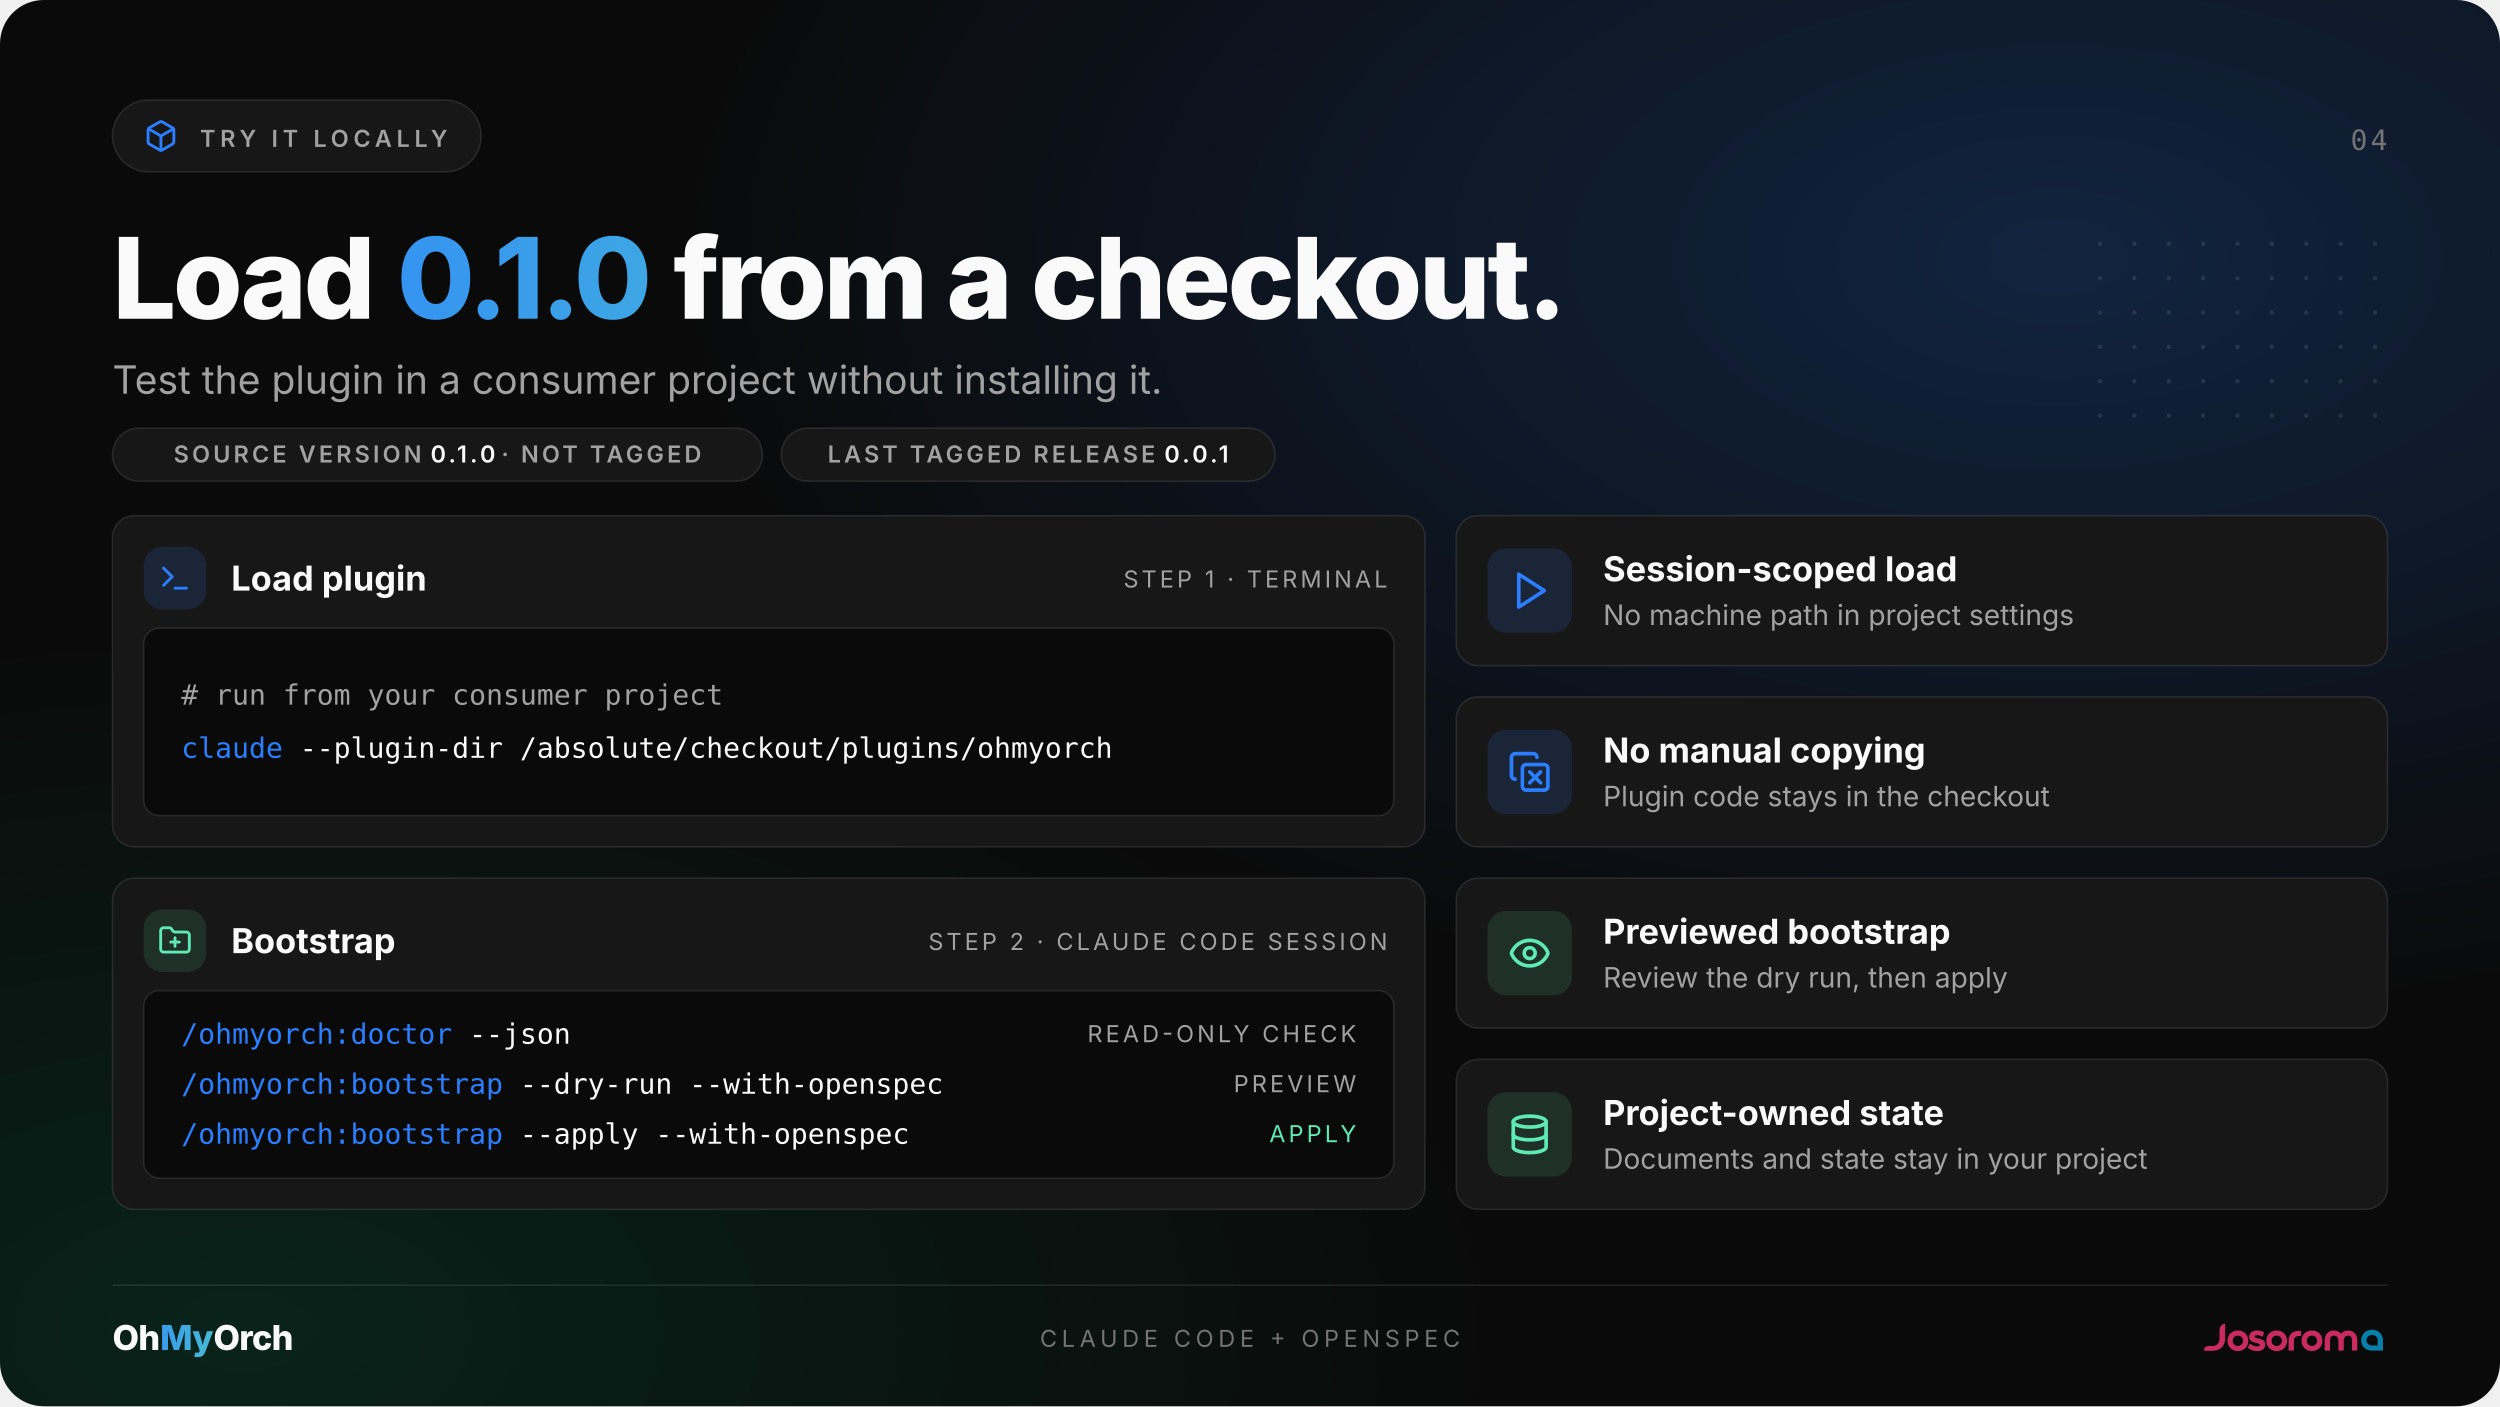
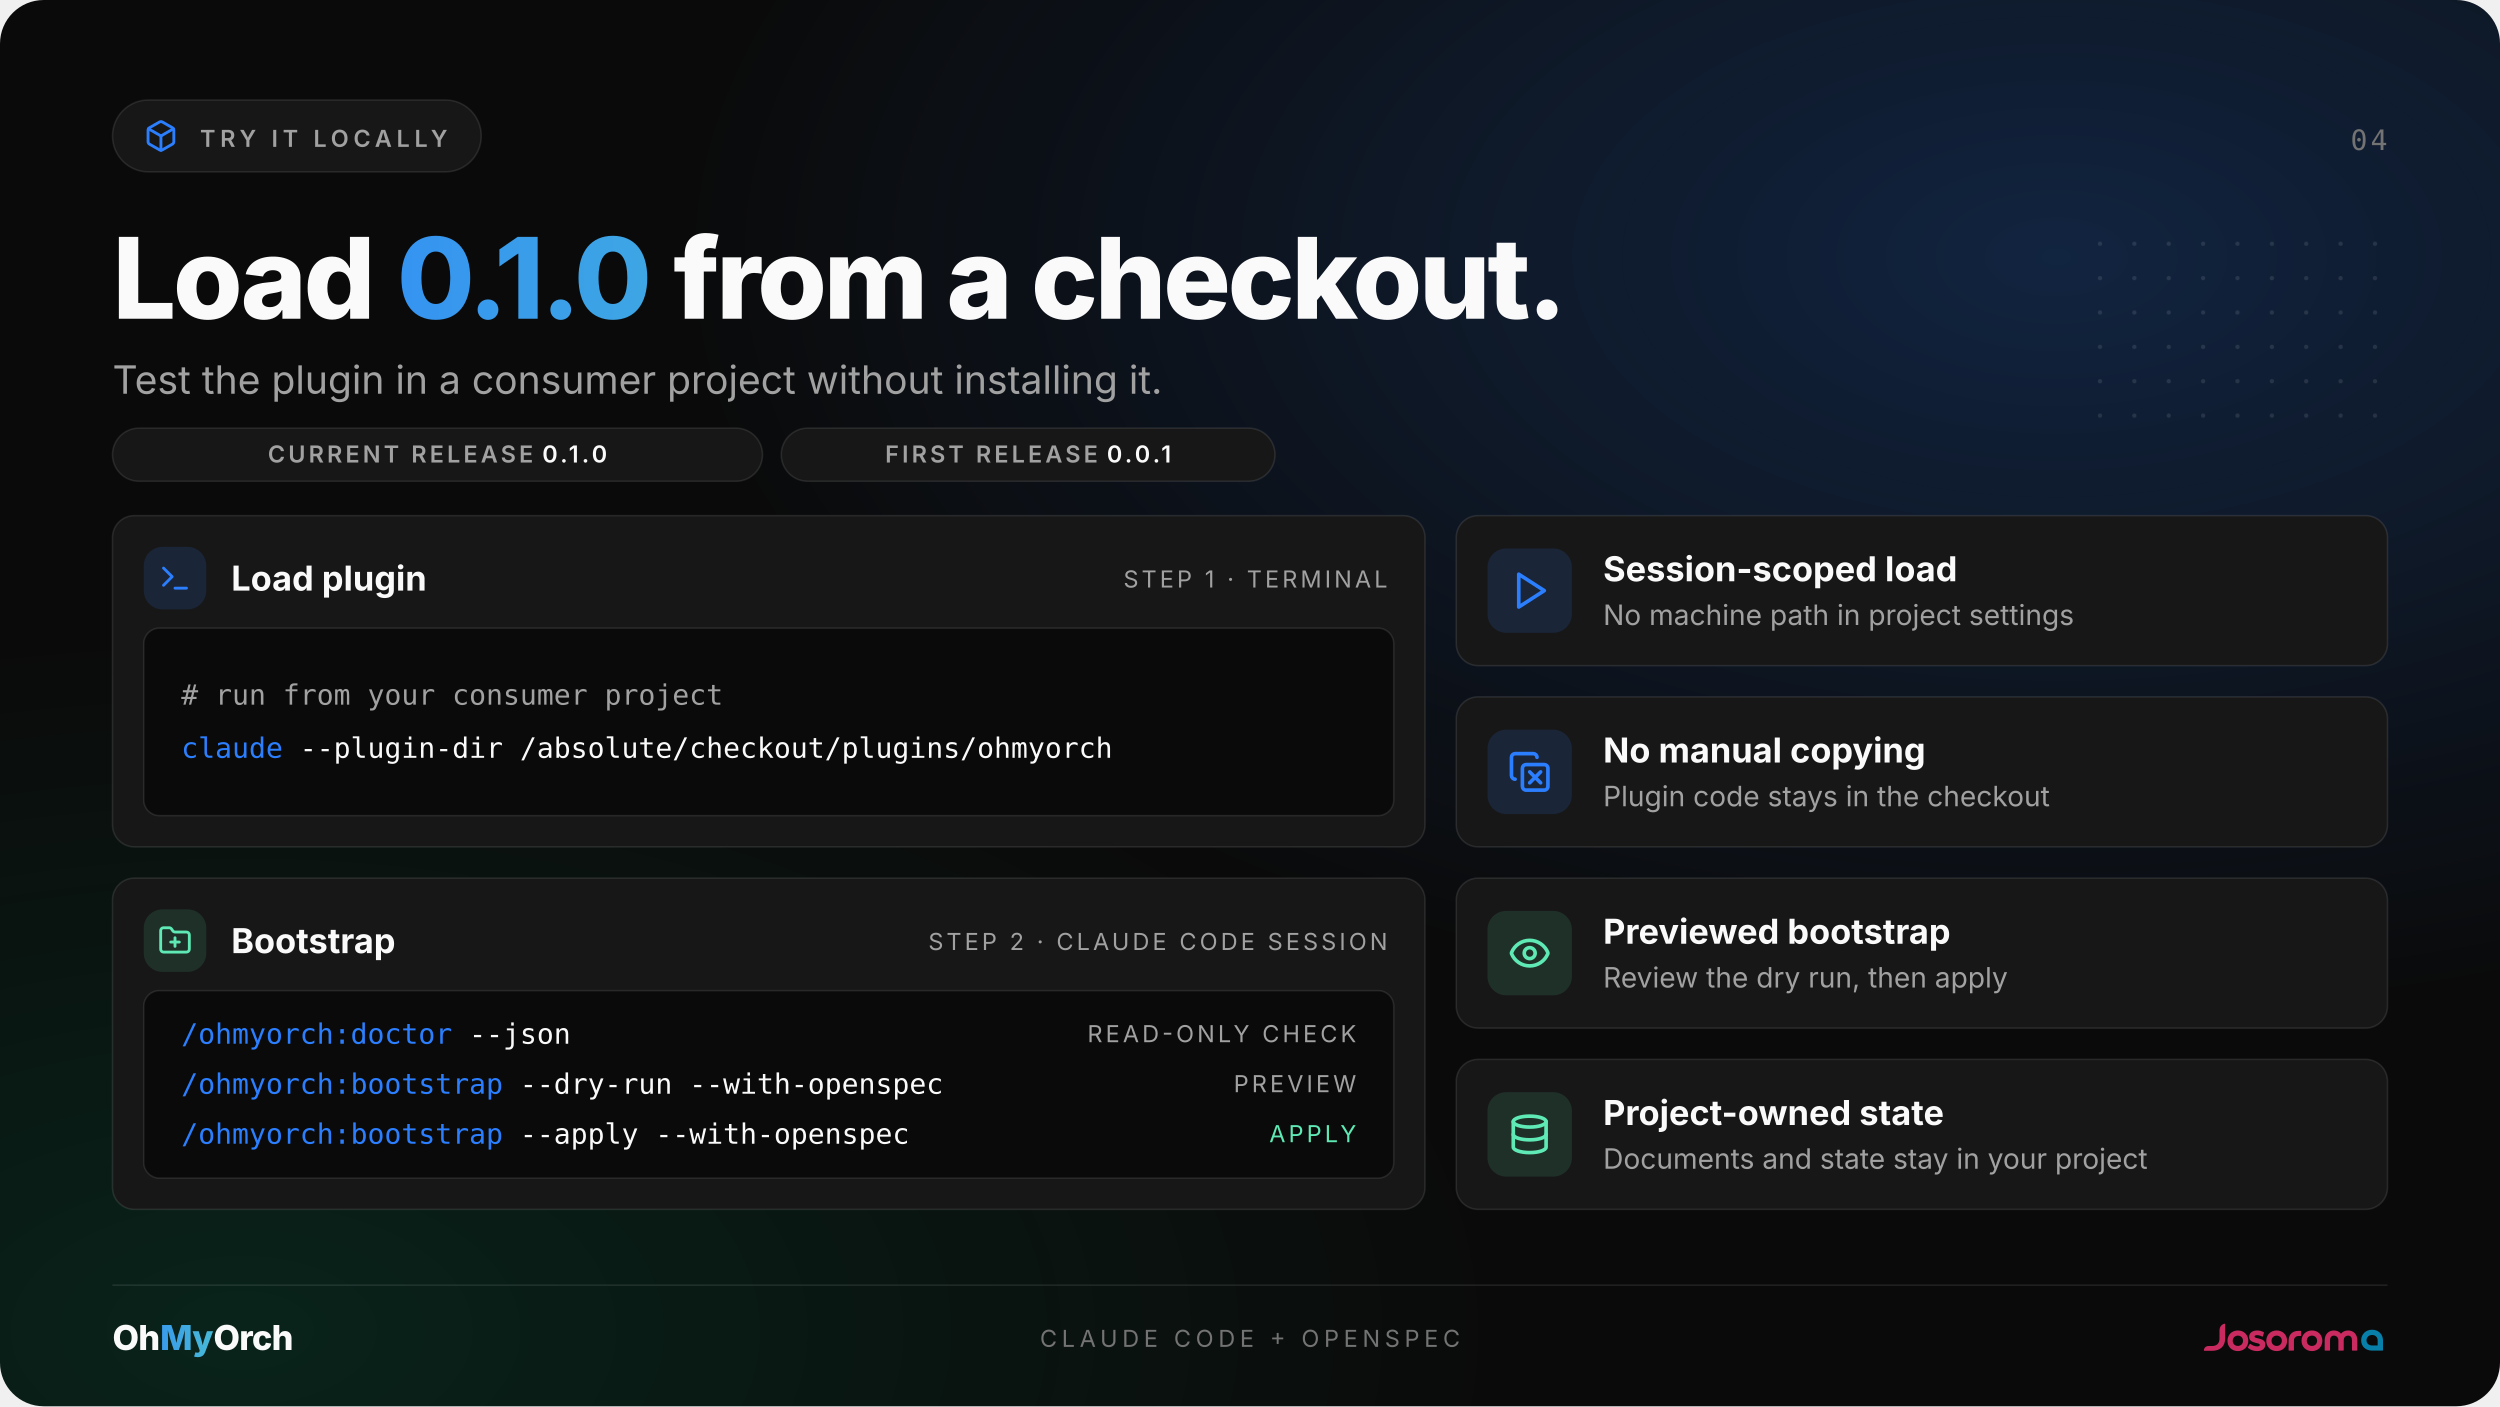
<svg xmlns="http://www.w3.org/2000/svg" width="1600" height="900" viewBox="0 0 1600 900" role="img" aria-labelledby="t d" font-family="Inter, ui-sans-serif, system-ui, -apple-system, 'Segoe UI', Roboto, 'Helvetica Neue', Arial, sans-serif">
  <defs>
    <linearGradient id="hl" x1="0" y1="0" x2="1" y2="0">
      <stop offset="0" stop-color="#2b7fff" />
      <stop offset="1" stop-color="#5ee9b5" />
    </linearGradient>
    <radialGradient id="glowA" cx="0.82" cy="0.18" r="0.55">
      <stop offset="0" stop-color="#2b7fff" stop-opacity="0.22" />
      <stop offset="1" stop-color="#2b7fff" stop-opacity="0" />
    </radialGradient>
    <radialGradient id="glowB" cx="0.1" cy="0.95" r="0.5">
      <stop offset="0" stop-color="#00bc7d" stop-opacity="0.14" />
      <stop offset="1" stop-color="#00bc7d" stop-opacity="0" />
    </radialGradient>
    <pattern id="dots" width="22" height="22" patternUnits="userSpaceOnUse">
      <circle cx="2" cy="2" r="1.4" fill="#ffffff" fill-opacity="0.10" />
    </pattern>
    <clipPath id="frame">
      <rect width="1600" height="900" rx="28" />
    </clipPath>
    <symbol id="i-box" viewBox="0 0 24 24">
      <g fill="none" stroke="currentColor" stroke-width="2" stroke-linecap="round" stroke-linejoin="round">
        <path d="M21 8a2 2 0 0 0-1-1.73l-7-4a2 2 0 0 0-2 0l-7 4A2 2 0 0 0 3 8v8a2 2 0 0 0 1 1.73l7 4a2 2 0 0 0 2 0l7-4A2 2 0 0 0 21 16Z" />
        <path d="M3.3 7 12 12l8.7-5" />
        <path d="M12 22V12" />
      </g>
    </symbol>
    <symbol id="i-db" viewBox="0 0 24 24">
      <g fill="none" stroke="currentColor" stroke-width="2" stroke-linecap="round" stroke-linejoin="round">
        <ellipse cx="12" cy="5" rx="9" ry="3" />
        <path d="M3 5v14a9 3 0 0 0 18 0V5" />
        <path d="M3 12a9 3 0 0 0 18 0" />
      </g>
    </symbol>
    <symbol id="i-terminal" viewBox="0 0 24 24">
      <g fill="none" stroke="currentColor" stroke-width="2" stroke-linecap="round" stroke-linejoin="round">
        <path d="m4 17 6-6-6-6" />
        <path d="M12 19h8" />
      </g>
    </symbol>
    <symbol id="i-folder-plus" viewBox="0 0 24 24">
      <g fill="none" stroke="currentColor" stroke-width="2" stroke-linecap="round" stroke-linejoin="round">
        <path d="M20 20a2 2 0 0 0 2-2V8a2 2 0 0 0-2-2h-7.9a2 2 0 0 1-1.69-.9L9.6 3.9A2 2 0 0 0 7.93 3H4a2 2 0 0 0-2 2v13a2 2 0 0 0 2 2Z" />
        <path d="M12 10v6" />
        <path d="M9 13h6" />
      </g>
    </symbol>
    <symbol id="i-play" viewBox="0 0 24 24">
      <g fill="none" stroke="currentColor" stroke-width="2" stroke-linecap="round" stroke-linejoin="round">
        <path d="M6 3 20 12 6 21Z" />
      </g>
    </symbol>
    <symbol id="i-eye" viewBox="0 0 24 24">
      <g fill="none" stroke="currentColor" stroke-width="2" stroke-linecap="round" stroke-linejoin="round">
        <path d="M2.06 12.35a1 1 0 0 1 0-.7 10.75 10.75 0 0 1 19.88 0 1 1 0 0 1 0 .7 10.75 10.75 0 0 1-19.88 0" />
        <circle cx="12" cy="12" r="3" />
      </g>
    </symbol>
    <symbol id="i-copy-x" viewBox="0 0 24 24">
      <g fill="none" stroke="currentColor" stroke-width="2" stroke-linecap="round" stroke-linejoin="round">
        <rect x="8" y="8" width="14" height="14" rx="2" />
        <path d="M4 16c-1.1 0-2-.9-2-2V4c0-1.1.9-2 2-2h10c1.1 0 2 .9 2 2" />
        <path d="m12 12 6 6" />
        <path d="m18 12-6 6" />
      </g>
    </symbol>
  </defs>
  <g clip-path="url(#frame)">
    <rect width="1600" height="900" fill="#0a0a0a" />
    <rect width="1600" height="900" fill="url(#glowA)" />
    <rect width="1600" height="900" fill="url(#glowB)" />
    <rect x="1330" y="148" width="198" height="132" fill="url(#dots)" />
    <rect x="72" y="64" width="236" height="46" rx="23" fill="#171717" stroke="#ffffff" stroke-opacity="0.10" />
    <use href="#i-box" x="92" y="76" width="22" height="22" color="#2b7fff" />
    <text x="128" y="94" font-size="15" font-weight="600" letter-spacing="3" fill="#a1a1a1">TRY IT LOCALLY</text>
    <text x="1528" y="96" font-size="18" font-weight="500" letter-spacing="2" text-anchor="end" fill="#737373" font-family="ui-monospace, SFMono-Regular, Menlo, Consolas, monospace">04</text>
    <text x="72" y="204" font-size="72" font-weight="800" letter-spacing="-2" fill="#fafafa">Load <tspan fill="url(#hl)">0.1.0</tspan> from a checkout.</text>
    <text x="72" y="252" font-size="25" fill="#a1a1a1">Test the plugin in a consumer project without installing it.</text>
    <g font-size="15" font-weight="600" letter-spacing="2" text-anchor="middle" fill="#a1a1a1">
      <rect x="72" y="274" width="416" height="34" rx="17" fill="#171717" stroke="#ffffff" stroke-opacity="0.10" />
-       <text x="280" y="296">SOURCE VERSION <tspan fill="#fafafa">0.1.0</tspan>
-         <tspan fill="#a1a1a1">· NOT TAGGED</tspan>
+       <text x="280" y="296">CURRENT RELEASE <tspan fill="#fafafa">0.1.0</tspan>
      </text>
      <rect x="500" y="274" width="316" height="34" rx="17" fill="#171717" stroke="#ffffff" stroke-opacity="0.10" />
-       <text x="658" y="296">LAST TAGGED RELEASE <tspan fill="#fafafa">0.0.1</tspan>
+       <text x="658" y="296">FIRST RELEASE <tspan fill="#fafafa">0.0.1</tspan>
      </text>
    </g>
    <g>
      <rect x="72" y="330" width="840" height="212" rx="14" fill="#171717" stroke="#ffffff" stroke-opacity="0.10" />
      <rect x="92" y="350" width="40" height="40" rx="12" fill="#2b7fff" fill-opacity="0.14" />
      <use href="#i-terminal" x="101" y="359" width="22" height="22" color="#2b7fff" />
      <text x="148" y="378" font-size="22" font-weight="700" fill="#fafafa">Load plugin</text>
      <text x="888" y="376" font-size="15" letter-spacing="2" text-anchor="end" fill="#a1a1a1">STEP 1 · TERMINAL</text>
      <rect x="92" y="402" width="800" height="120" rx="10" fill="#0a0a0a" stroke="#ffffff" stroke-opacity="0.10" />
      <g font-family="ui-monospace, SFMono-Regular, Menlo, Consolas, monospace" font-size="18" fill="#fafafa">
        <text x="116" y="451" fill="#a1a1a1"># run from your consumer project</text>
        <text x="116" y="485">
          <tspan fill="#2b7fff">claude</tspan> --plugin-dir /absolute/checkout/plugins/ohmyorch</text>
      </g>
    </g>
    <g>
      <rect x="72" y="562" width="840" height="212" rx="14" fill="#171717" stroke="#ffffff" stroke-opacity="0.10" />
      <rect x="92" y="582" width="40" height="40" rx="12" fill="#5ee9b5" fill-opacity="0.12" />
      <use href="#i-folder-plus" x="101" y="591" width="22" height="22" color="#5ee9b5" />
      <text x="148" y="610" font-size="22" font-weight="700" fill="#fafafa">Bootstrap</text>
      <text x="888" y="608" font-size="15" letter-spacing="2" text-anchor="end" fill="#a1a1a1">STEP 2 · CLAUDE CODE SESSION</text>
      <rect x="92" y="634" width="800" height="120" rx="10" fill="#0a0a0a" stroke="#ffffff" stroke-opacity="0.10" />
      <g font-family="ui-monospace, SFMono-Regular, Menlo, Consolas, monospace" font-size="18" fill="#fafafa">
        <text x="116" y="668">
          <tspan fill="#2b7fff">/ohmyorch:doctor</tspan> --json</text>
        <text x="116" y="700">
          <tspan fill="#2b7fff">/ohmyorch:bootstrap</tspan> --dry-run --with-openspec</text>
        <text x="116" y="732">
          <tspan fill="#2b7fff">/ohmyorch:bootstrap</tspan> --apply --with-openspec</text>
      </g>
      <g font-size="15" letter-spacing="2" text-anchor="end" fill="#a1a1a1">
        <text x="868" y="667">READ-ONLY CHECK</text>
        <text x="868" y="699">PREVIEW</text>
        <text x="868" y="731" fill="#5ee9b5">APPLY</text>
      </g>
    </g>
    <g>
      <rect x="932" y="330" width="596" height="96" rx="14" fill="#171717" stroke="#ffffff" stroke-opacity="0.10" />
      <rect x="952" y="351" width="54" height="54" rx="12" fill="#2b7fff" fill-opacity="0.14" />
      <use href="#i-play" x="965" y="364" width="28" height="28" color="#2b7fff" />
      <text x="1026" y="372" font-size="22" font-weight="700" fill="#fafafa">Session-scoped load</text>
      <text x="1026" y="400" font-size="18" fill="#a1a1a1">No machine path in project settings</text>
      <rect x="932" y="446" width="596" height="96" rx="14" fill="#171717" stroke="#ffffff" stroke-opacity="0.10" />
      <rect x="952" y="467" width="54" height="54" rx="12" fill="#2b7fff" fill-opacity="0.14" />
      <use href="#i-copy-x" x="965" y="480" width="28" height="28" color="#2b7fff" />
      <text x="1026" y="488" font-size="22" font-weight="700" fill="#fafafa">No manual copying</text>
      <text x="1026" y="516" font-size="18" fill="#a1a1a1">Plugin code stays in the checkout</text>
      <rect x="932" y="562" width="596" height="96" rx="14" fill="#171717" stroke="#ffffff" stroke-opacity="0.10" />
      <rect x="952" y="583" width="54" height="54" rx="12" fill="#5ee9b5" fill-opacity="0.12" />
      <use href="#i-eye" x="965" y="596" width="28" height="28" color="#5ee9b5" />
      <text x="1026" y="604" font-size="22" font-weight="700" fill="#fafafa">Previewed bootstrap</text>
      <text x="1026" y="632" font-size="18" fill="#a1a1a1">Review the dry run, then apply</text>
      <rect x="932" y="678" width="596" height="96" rx="14" fill="#171717" stroke="#ffffff" stroke-opacity="0.10" />
      <rect x="952" y="699" width="54" height="54" rx="12" fill="#5ee9b5" fill-opacity="0.12" />
      <use href="#i-db" x="965" y="712" width="28" height="28" color="#5ee9b5" />
      <text x="1026" y="720" font-size="22" font-weight="700" fill="#fafafa">Project-owned state</text>
      <text x="1026" y="748" font-size="18" fill="#a1a1a1">Documents and state stay in your project</text>
    </g>
    <rect x="72" y="822" width="1456" height="1" fill="#ffffff" fill-opacity="0.10" />
    <text x="72" y="864" font-size="22" font-weight="800" letter-spacing="-0.5" fill="#fafafa">Oh<tspan fill="url(#hl)">My</tspan>Orch</text>
    <text x="800" y="862" font-size="15" letter-spacing="3" text-anchor="middle" fill="#737373">CLAUDE CODE + OPENSPEC</text>
    <g transform="translate(1408 844) scale(0.6)" fill-rule="evenodd">
      <g fill="#c92b60">
        <path d="M26.8 5.8C26.8 5.3 26.4 5.1 25.9 5.3C22.3 6.5 20.8 9.1 20.8 12.8V21.2C20.8 26.3 17.8 29.1 12.8 29.1H9.1C6.2 29.1 4.3 31.0 4.1 33.7C4.1 34.0 4.3 34.2 4.7 34.2H12.9C21.6 34.2 26.8 29.2 26.8 21.1Z" />
        <path d="M40.4 12.5C33.9 12.5 29.3 17.2 29.3 23.5C29.3 29.8 33.9 34.5 40.4 34.5C46.9 34.5 51.5 29.8 51.5 23.5C51.5 17.2 46.9 12.5 40.4 12.5ZM40.4 18.0C43.6 18.0 45.9 20.3 45.9 23.5C45.9 26.7 43.6 29.0 40.4 29.0C37.2 29.0 34.9 26.7 34.9 23.5C34.9 20.3 37.2 18.0 40.4 18.0Z" />
        <path d="M68.0 14.4C65.8 13.1 63.6 12.5 61.0 12.5C55.9 12.5 52.4 15.2 52.4 19.3C52.4 23.2 55.3 24.7 59.4 25.7L61.4 26.2C63.1 26.6 63.8 27.1 63.8 27.9C63.8 28.9 62.8 29.5 61.1 29.5C58.5 29.5 56.0 28.5 53.8 26.9C53.5 26.7 53.2 26.8 53.0 27.1L51.1 30.4C50.9 30.7 51.0 31.0 51.3 31.2C54.0 33.4 57.5 34.5 61.0 34.5C66.3 34.5 69.7 31.8 69.7 27.5C69.7 23.7 67.0 22.1 62.8 21.1L60.6 20.6C58.9 20.2 58.2 19.7 58.2 18.9C58.2 18.0 59.2 17.5 60.8 17.5C62.7 17.5 64.4 18.0 66.2 19.0C66.5 19.2 66.8 19.1 67.0 18.8L68.2 15.1C68.4 14.8 68.3 14.6 68.0 14.4Z" />
        <path d="M81.8 12.5C75.3 12.5 70.7 17.2 70.7 23.5C70.7 29.8 75.3 34.5 81.8 34.5C88.3 34.5 92.9 29.8 92.9 23.5C92.9 17.2 88.3 12.5 81.8 12.5ZM81.8 18.0C85.0 18.0 87.3 20.3 87.3 23.5C87.3 26.7 85.0 29.0 81.8 29.0C78.6 29.0 76.3 26.7 76.3 23.5C76.3 20.3 78.6 18.0 81.8 18.0Z" />
        <path d="M100.2 33.4V23.5C100.2 20.3 102.1 18.4 105.4 18.4H107.4C107.7 18.4 107.9 18.2 107.9 17.9V13.4C107.9 13.1 107.7 12.9 107.4 12.9H105.1C98.5 12.9 94.5 16.9 94.5 23.4V33.4C94.5 33.8 94.7 34.0 95.1 34.0H99.6C100.0 34.0 100.2 33.8 100.2 33.4Z" />
        <path d="M119.4 12.5C112.9 12.5 108.3 17.2 108.3 23.5C108.3 29.8 112.9 34.5 119.4 34.5C125.9 34.5 130.5 29.8 130.5 23.5C130.5 17.2 125.9 12.5 119.4 12.5ZM119.4 18.0C122.6 18.0 124.9 20.3 124.9 23.5C124.9 26.7 122.6 29.0 119.4 29.0C116.2 29.0 113.9 26.7 113.9 23.5C113.9 20.3 116.2 18.0 119.4 18.0Z" />
        <path d="M133.0 33.4V22.9C133.0 16.7 137.0 12.5 142.8 12.5C146.1 12.5 148.6 13.8 150.4 15.9C152.2 13.8 154.7 12.5 158.0 12.5C163.8 12.5 167.8 16.7 167.8 22.9V33.4C167.8 33.8 167.6 34.0 167.2 34.0H162.7C162.3 34.0 162.1 33.8 162.1 33.4V23.0C162.1 19.8 160.6 18.0 158.0 18.0C155.4 18.0 153.3 19.8 153.3 23.0V33.4C153.3 33.8 153.1 34.0 152.7 34.0H148.2C147.8 34.0 147.6 33.8 147.6 33.4V23.0C147.6 19.8 145.4 18.0 142.8 18.0C140.2 18.0 138.7 19.8 138.7 23.0V33.4C138.7 33.8 138.5 34.0 138.1 34.0H133.6C133.2 34.0 133.0 33.8 133.0 33.4Z" />
      </g>
      <path fill="#087fa9" d="M183.6 11.7C176.8 11.7 171.9 16.5 171.9 23.1C171.9 29.6 176.8 34.0 183.6 34.0H194.6C195.0 34.0 195.2 33.8 195.2 33.4V23.1C195.2 16.5 190.3 11.7 183.6 11.7ZM183.6 17.3C187.1 17.3 189.5 19.7 189.5 23.1V28.5H183.6C180.1 28.5 177.6 26.3 177.6 23.1C177.6 19.7 180.1 17.3 183.6 17.3Z" />
    </g>
  </g>
</svg>
